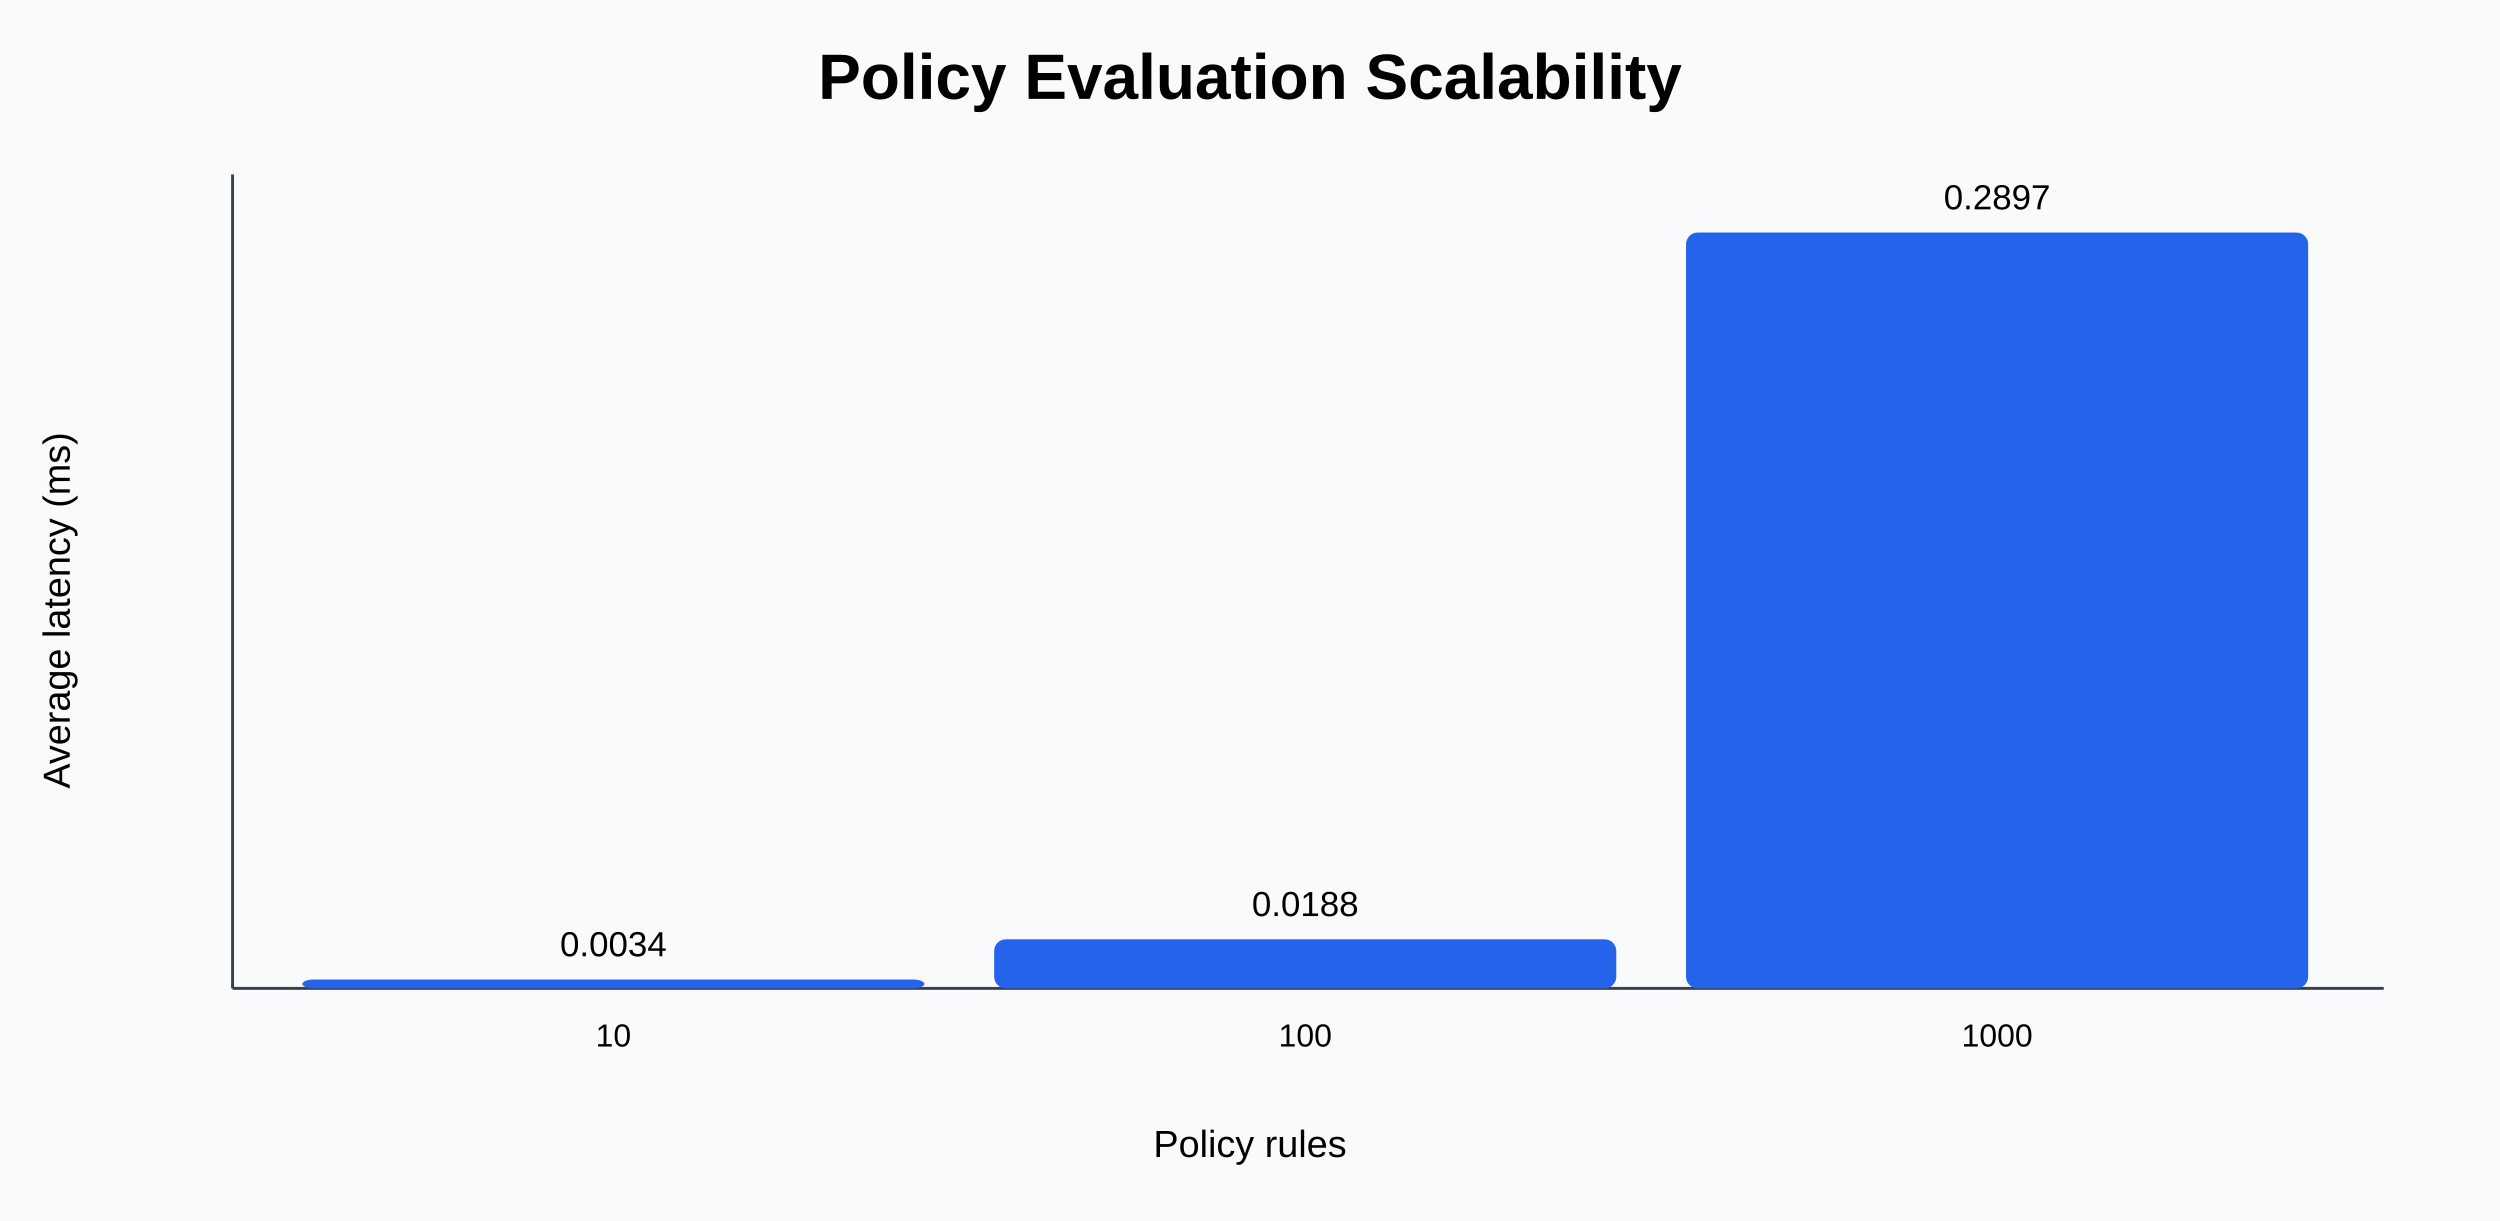
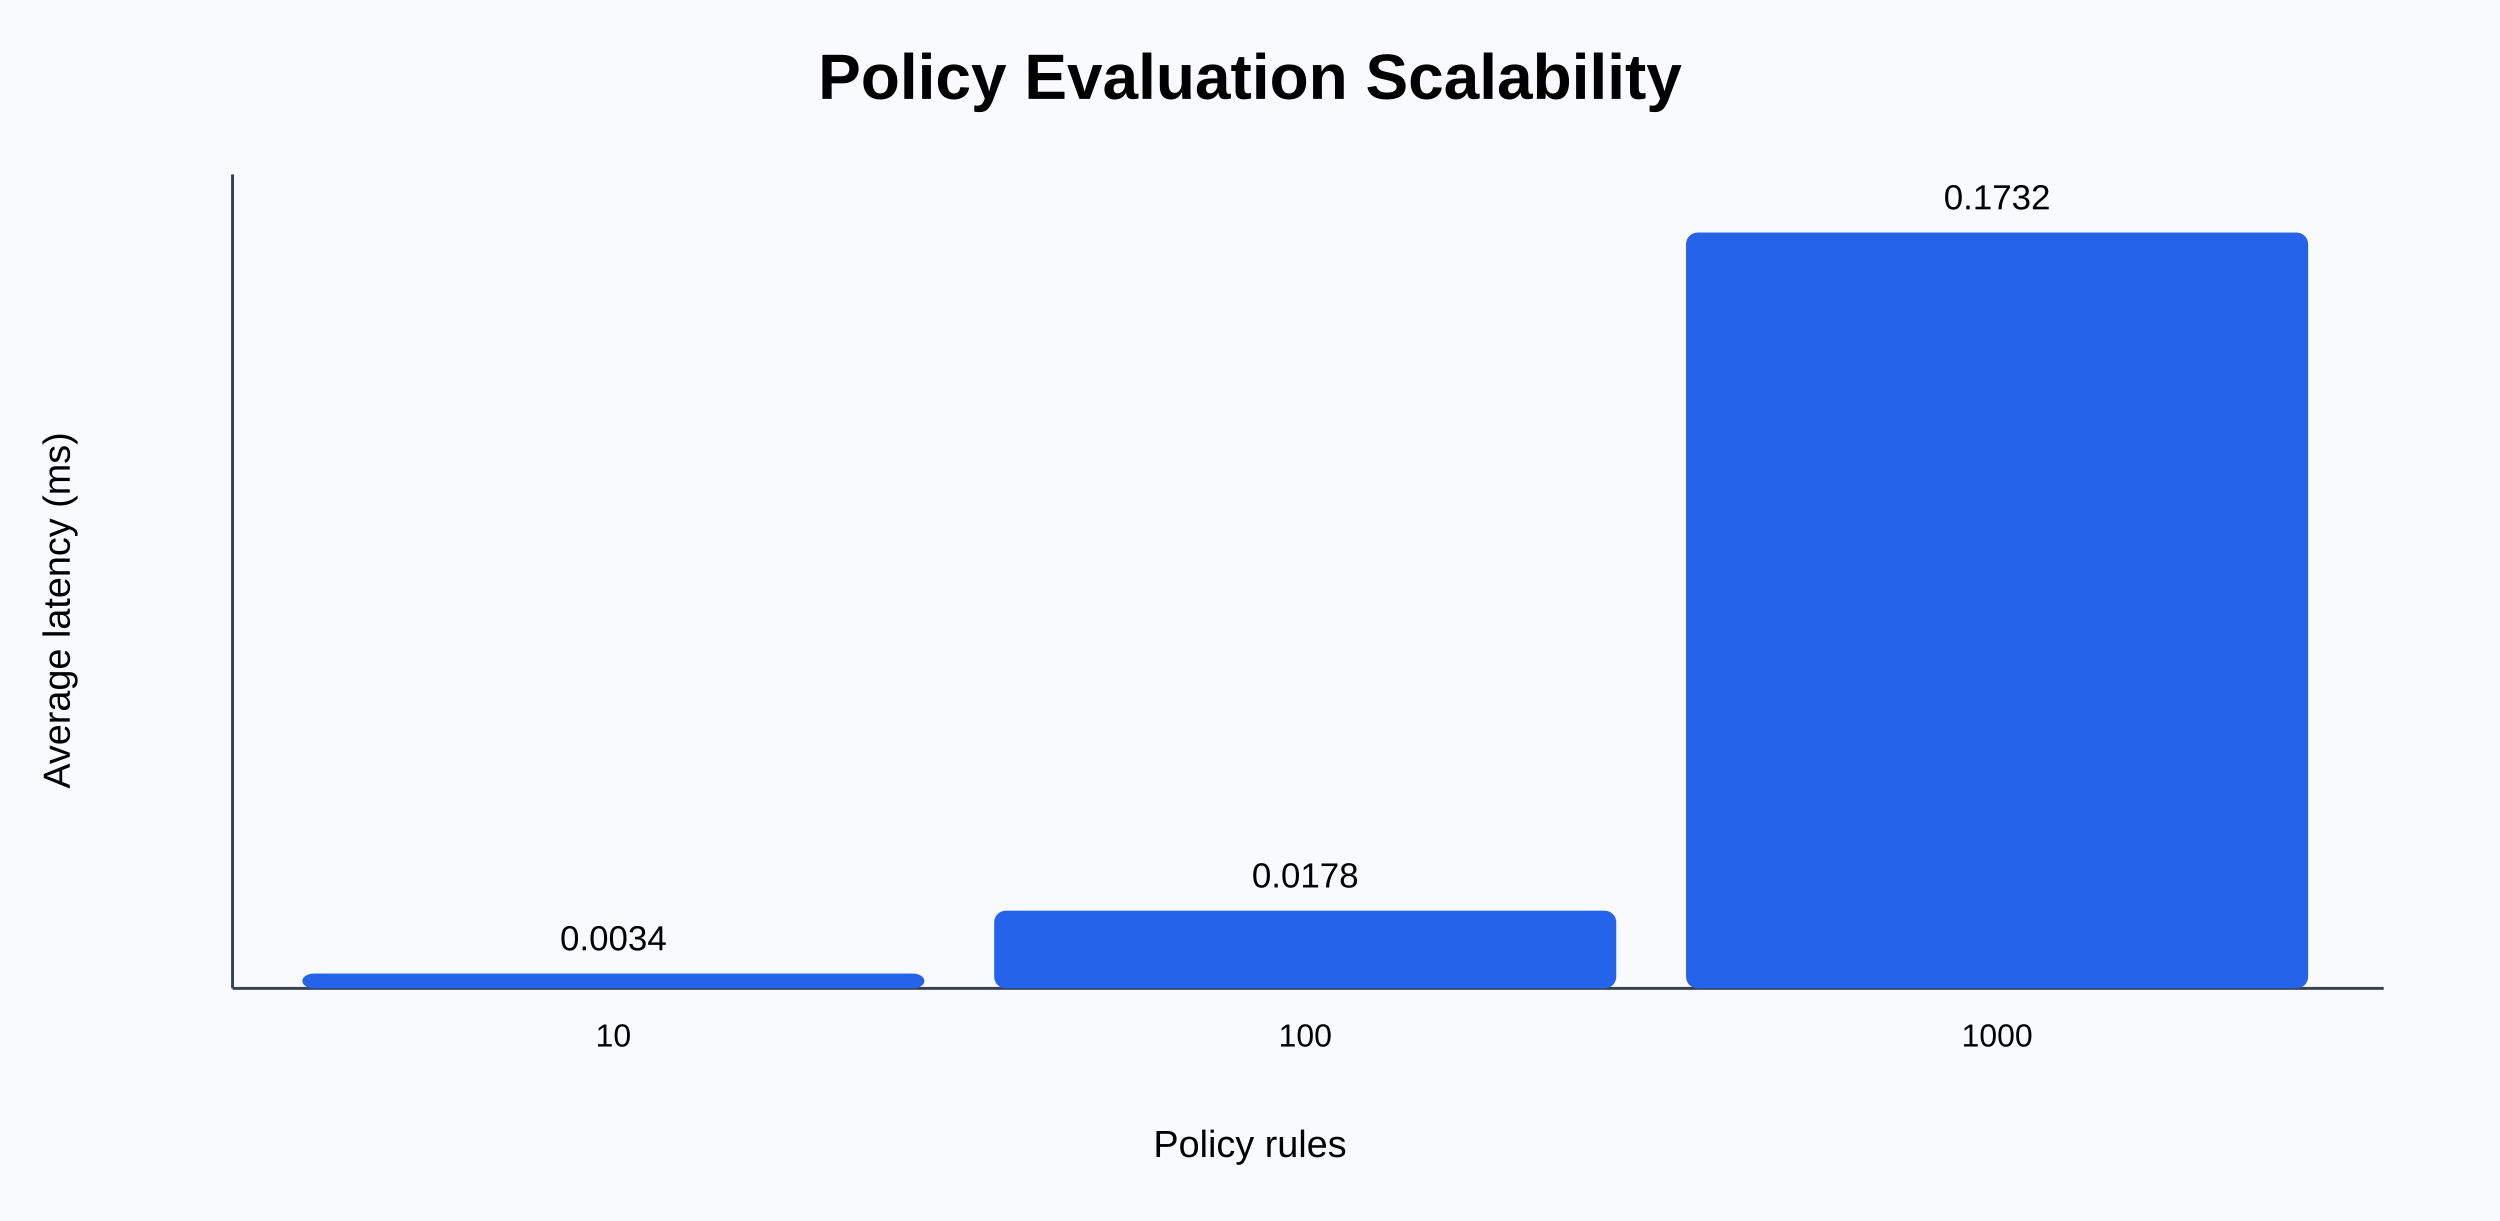
<svg xmlns="http://www.w3.org/2000/svg" width="860" height="420" viewBox="0 0 860 420">
  <rect width="100%" height="100%" fill="#f9fafb" />
  <text x="430.0" y="34" text-anchor="middle" font-family="Arial" font-size="22" font-weight="700">Policy Evaluation Scalability</text>
  <line x1="80" y1="60" x2="80" y2="340" stroke="#374151" />
  <line x1="80" y1="340" x2="820" y2="340" stroke="#374151" />
  <text x="24" y="210.0" transform="rotate(-90 24 210.0)" text-anchor="middle" font-family="Arial" font-size="13">Average latency (ms)</text>
  <text x="430.0" y="398" text-anchor="middle" font-family="Arial" font-size="13">Policy rules</text>
-   <rect x="104" y="336.95" width="214" height="3.05" fill="#2563eb" rx="4" />
-   <text x="211.0" y="328.95" text-anchor="middle" font-family="Arial" font-size="12">0.0034</text>
+   <rect x="104" y="334.90" width="214" height="5.10" fill="#2563eb" rx="4" />
+   <text x="211.0" y="326.90" text-anchor="middle" font-family="Arial" font-size="12">0.0034</text>
  <text x="211.0" y="360" text-anchor="middle" font-family="Arial" font-size="11">10</text>
-   <rect x="342" y="323.13" width="214" height="16.87" fill="#2563eb" rx="4" />
-   <text x="449.0" y="315.13" text-anchor="middle" font-family="Arial" font-size="12">0.0188</text>
+   <rect x="342" y="313.28" width="214" height="26.72" fill="#2563eb" rx="4" />
+   <text x="449.0" y="305.28" text-anchor="middle" font-family="Arial" font-size="12">0.0178</text>
  <text x="449.0" y="360" text-anchor="middle" font-family="Arial" font-size="11">100</text>
  <rect x="580" y="80.00" width="214" height="260.00" fill="#2563eb" rx="4" />
-   <text x="687.0" y="72.00" text-anchor="middle" font-family="Arial" font-size="12">0.2897</text>
+   <text x="687.0" y="72.00" text-anchor="middle" font-family="Arial" font-size="12">0.1732</text>
  <text x="687.0" y="360" text-anchor="middle" font-family="Arial" font-size="11">1000</text>
</svg>
